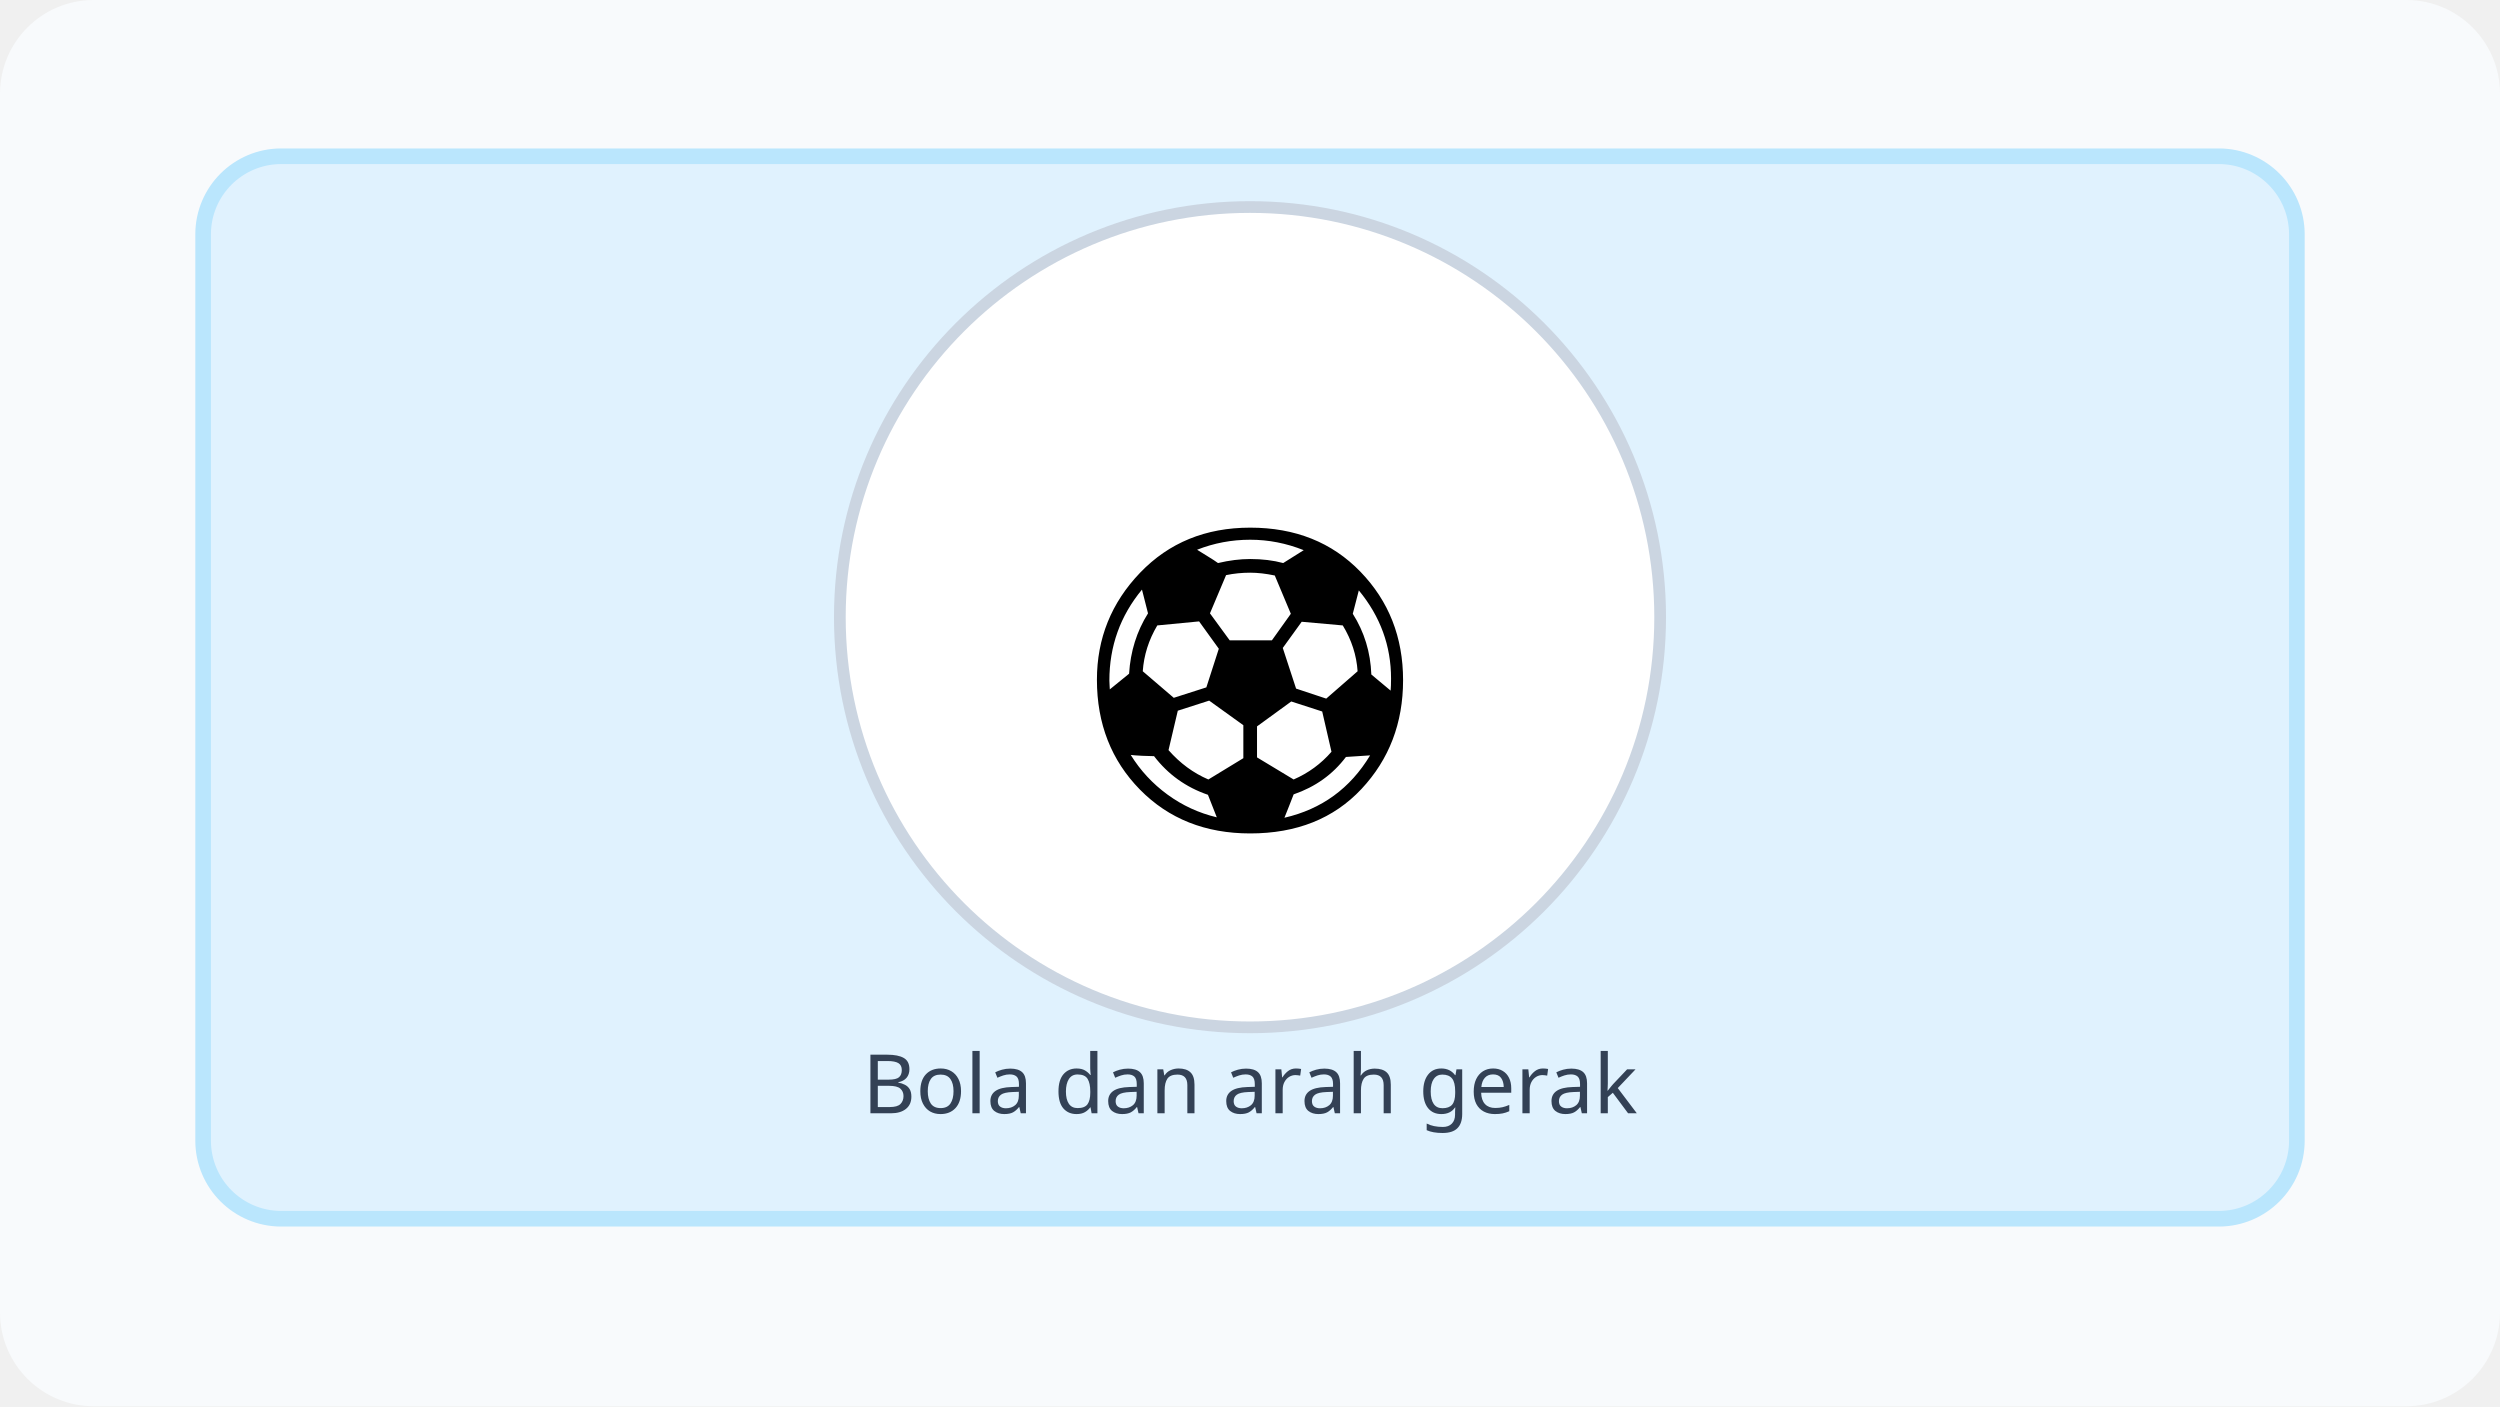
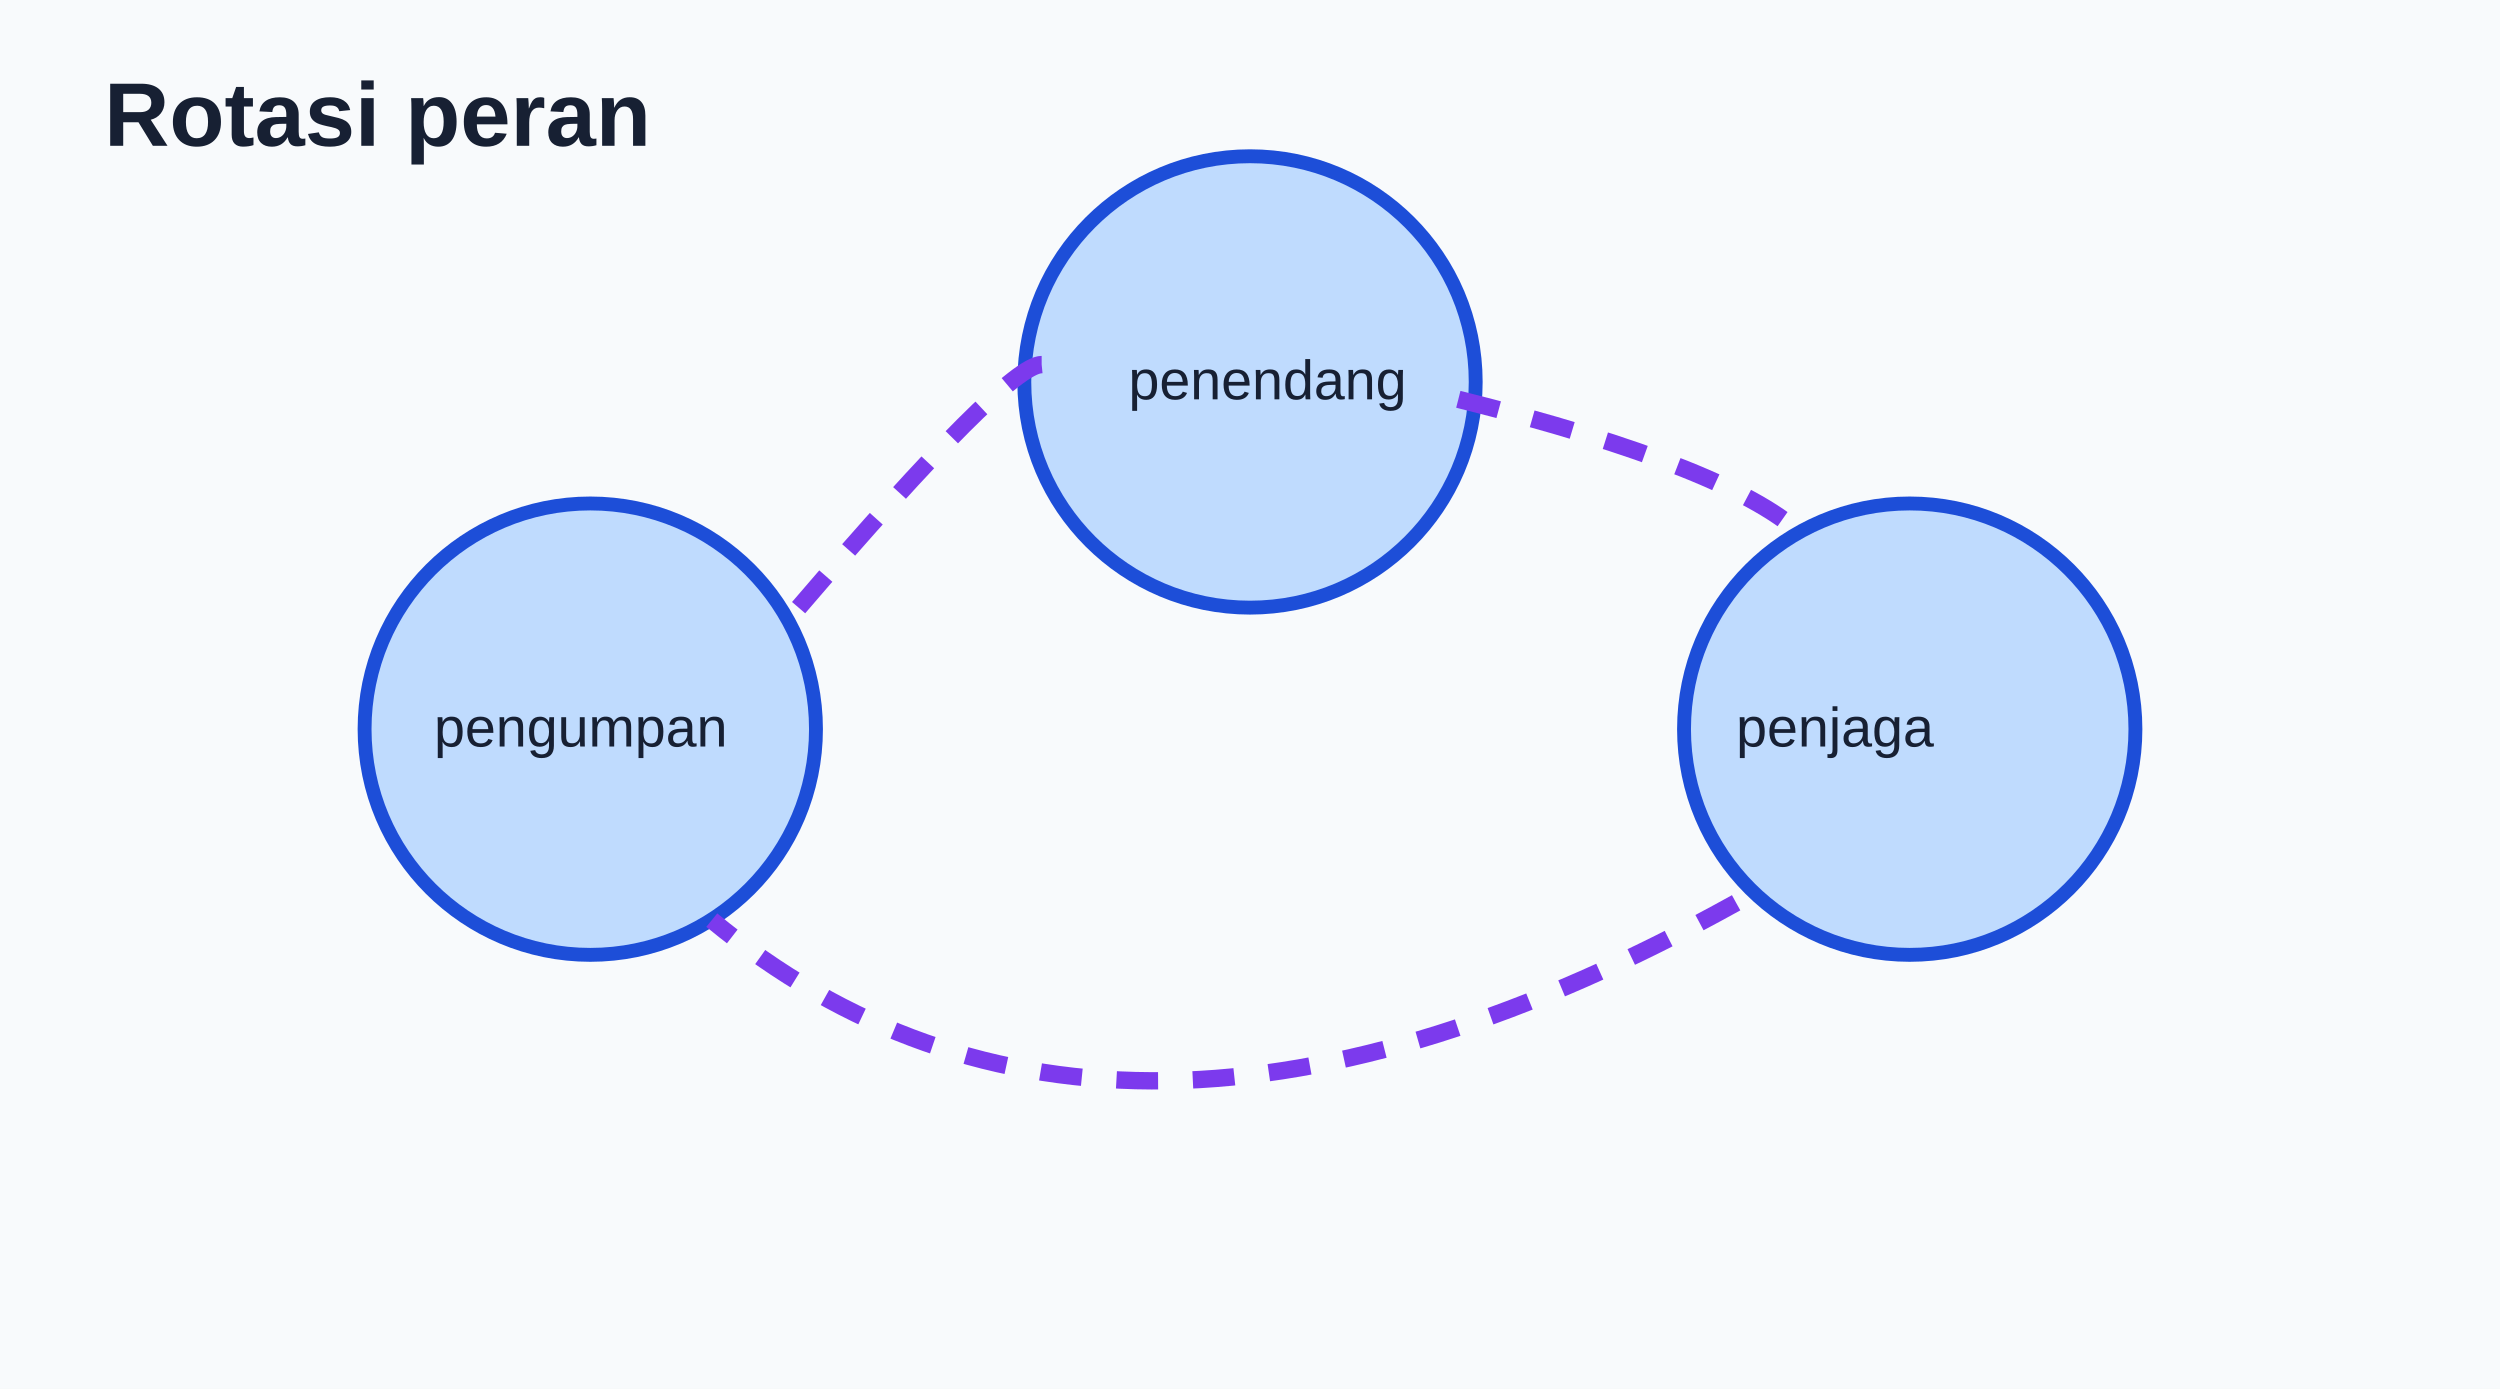
- <svg xmlns="http://www.w3.org/2000/svg" width="640" height="360" viewBox="0 0 640 360" role="img" aria-label="PJOK Unit 3 stimulus 9">
-   <rect width="640" height="360" rx="24" fill="#f8fafc" />
-   <rect x="52" y="40" width="536" height="272" rx="20" fill="#e0f2fe" stroke="#bae6fd" stroke-width="4" />
-   <circle cx="320" cy="158" r="105" fill="#fff" stroke="#cbd5e1" stroke-width="3" />
-   <text x="320" y="208" font-size="103" text-anchor="middle" font-family="sans-serif">⚽</text>
-   <text x="320" y="285" font-size="21" text-anchor="middle" font-family="sans-serif" fill="#334155">Bola dan arah gerak</text>
+ <svg xmlns="http://www.w3.org/2000/svg" viewBox="0 0 720 400" role="img" aria-labelledby="title desc">
+   <rect width="720" height="400" fill="#f8fafc" />
+   <style>text{font-family:Arial,sans-serif;fill:#172033}.h{font-size:26px;font-weight:700}.l{font-size:20px;font-weight:700}.s{font-size:16px}.line{stroke:#2563eb;stroke-width:6;fill:none;stroke-linecap:round;stroke-linejoin:round}.dash{stroke:#7c3aed;stroke-width:5;fill:none;stroke-dasharray:12 10}.ball{fill:#f59e0b;stroke:#92400e;stroke-width:3}.person{fill:#bfdbfe;stroke:#1d4ed8;stroke-width:4}.safe{fill:#dcfce7;stroke:#16a34a;stroke-width:3}.warn{fill:#fee2e2;stroke:#dc2626;stroke-width:3}</style>
+   <text class="h" x="30" y="42">Rotasi peran</text>
+   <circle class="person" cx="170" cy="210" r="65" />
+   <circle class="person" cx="360" cy="110" r="65" />
+   <circle class="person" cx="550" cy="210" r="65" />
+   <text class="s" x="125" y="215">pengumpan</text>
+   <text class="s" x="325" y="115">penendang</text>
+   <text class="s" x="500" y="215">penjaga</text>
+   <path class="dash" d="M230 175 Q290 105 300 105" />
+   <path class="dash" d="M420 115 Q500 135 520 155" />
+   <path class="dash" d="M500 260 Q320 360 205 265" />
</svg>
